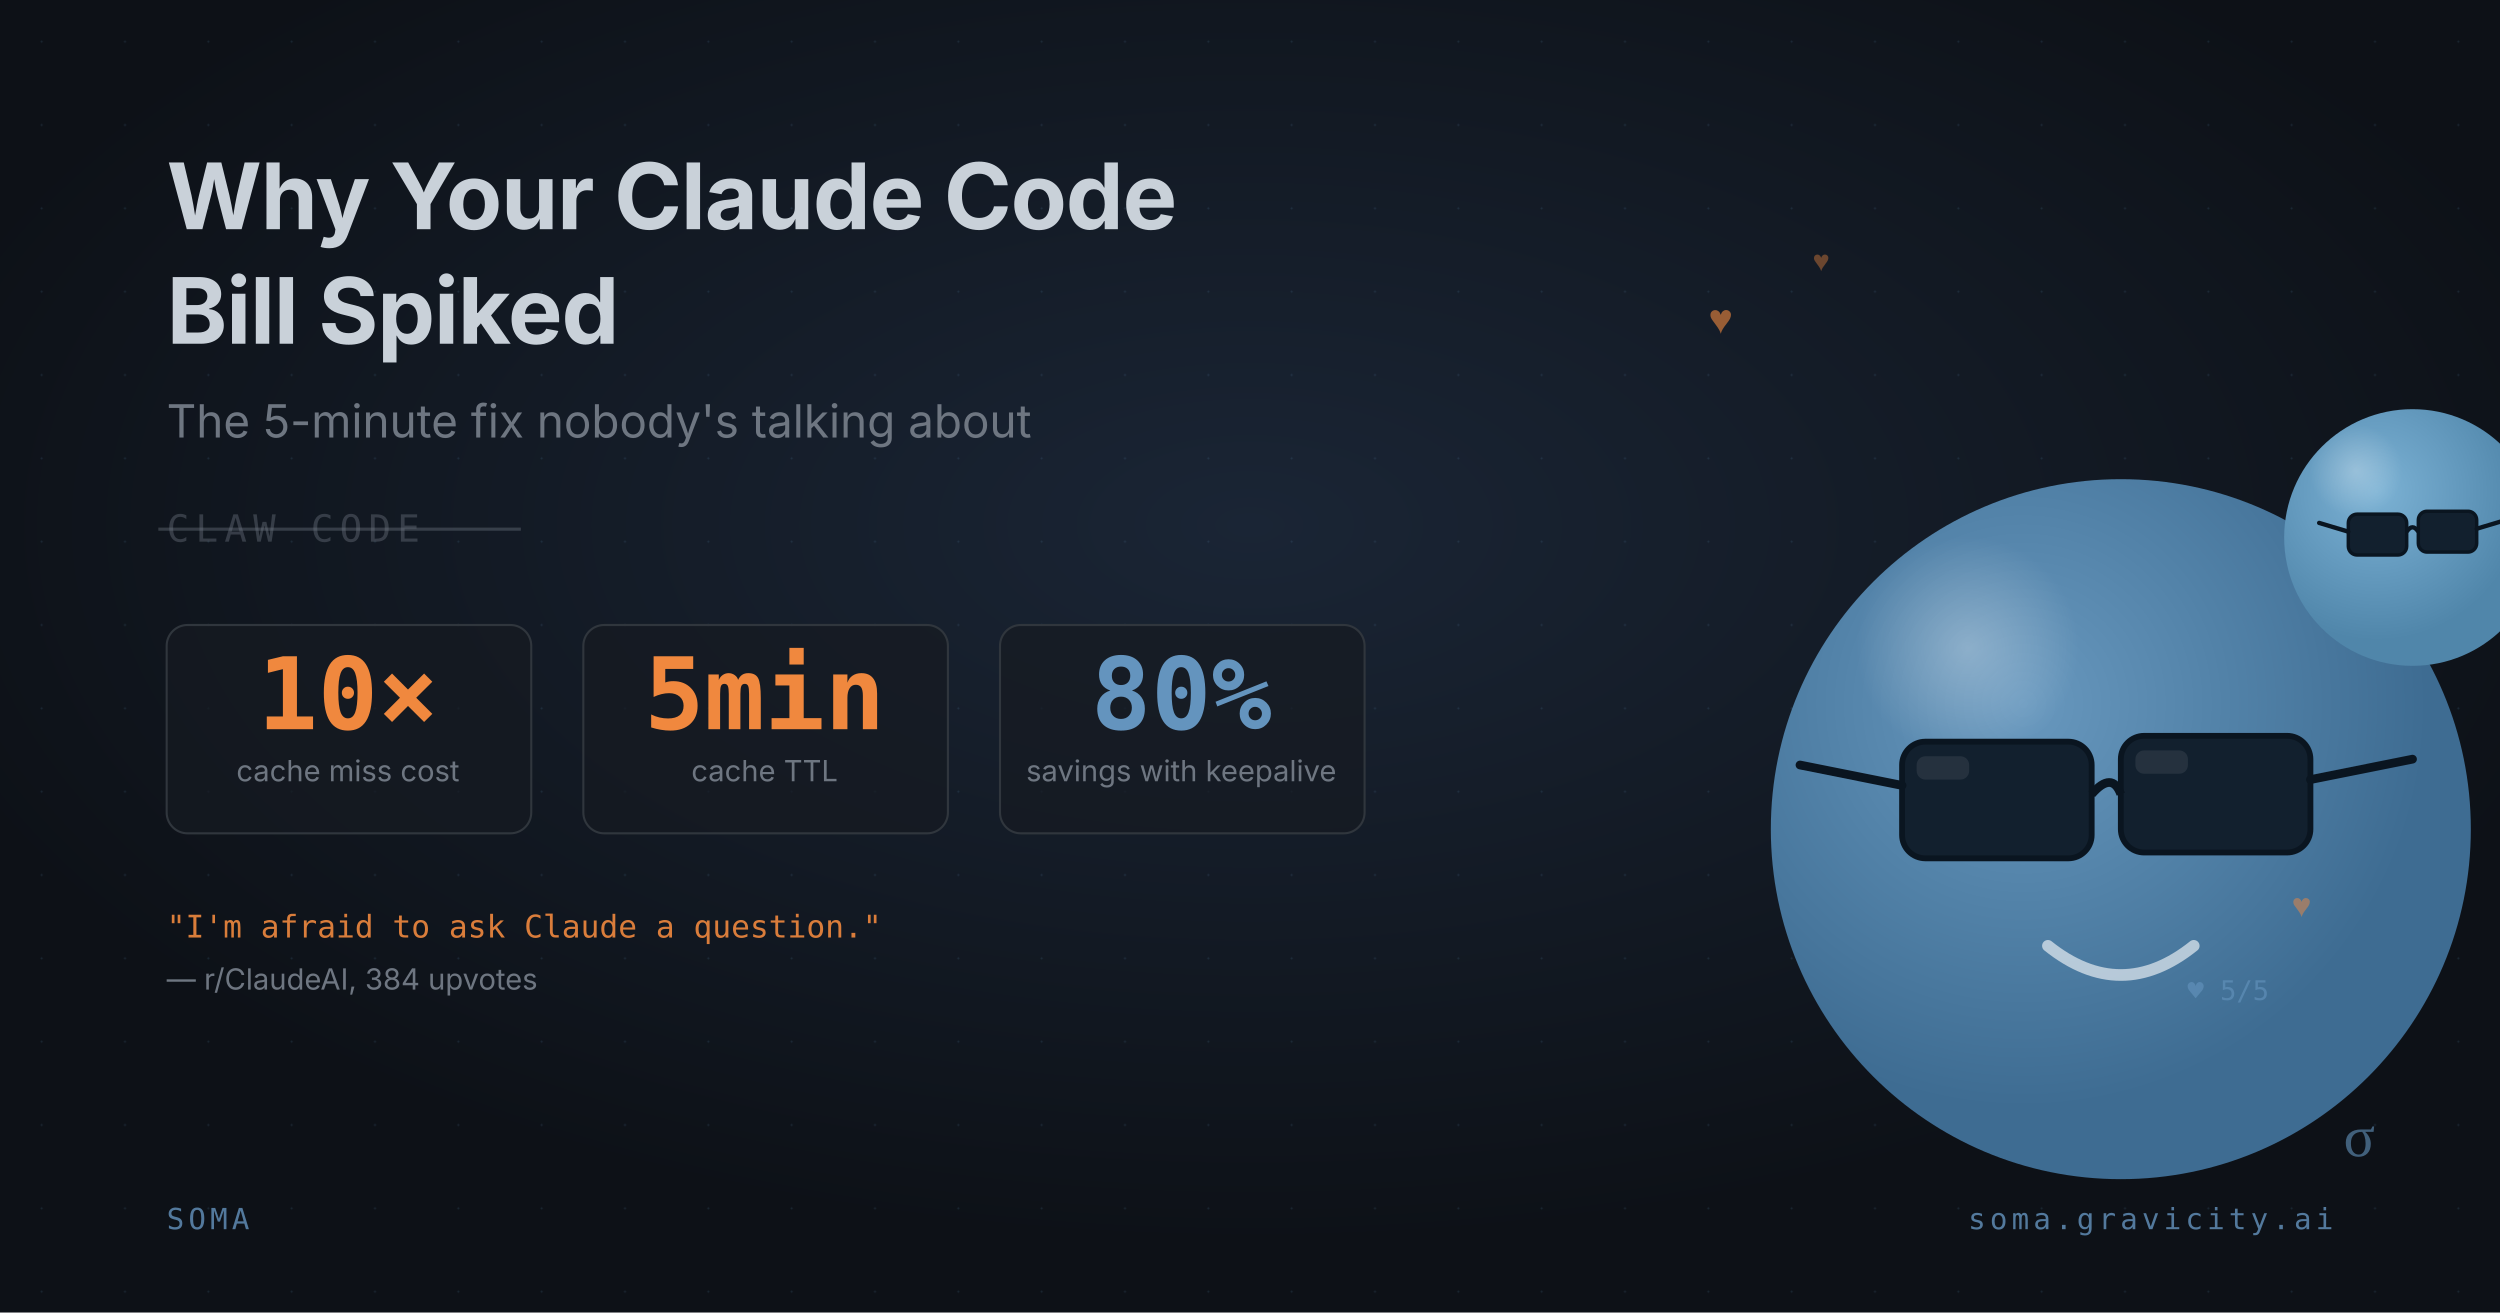
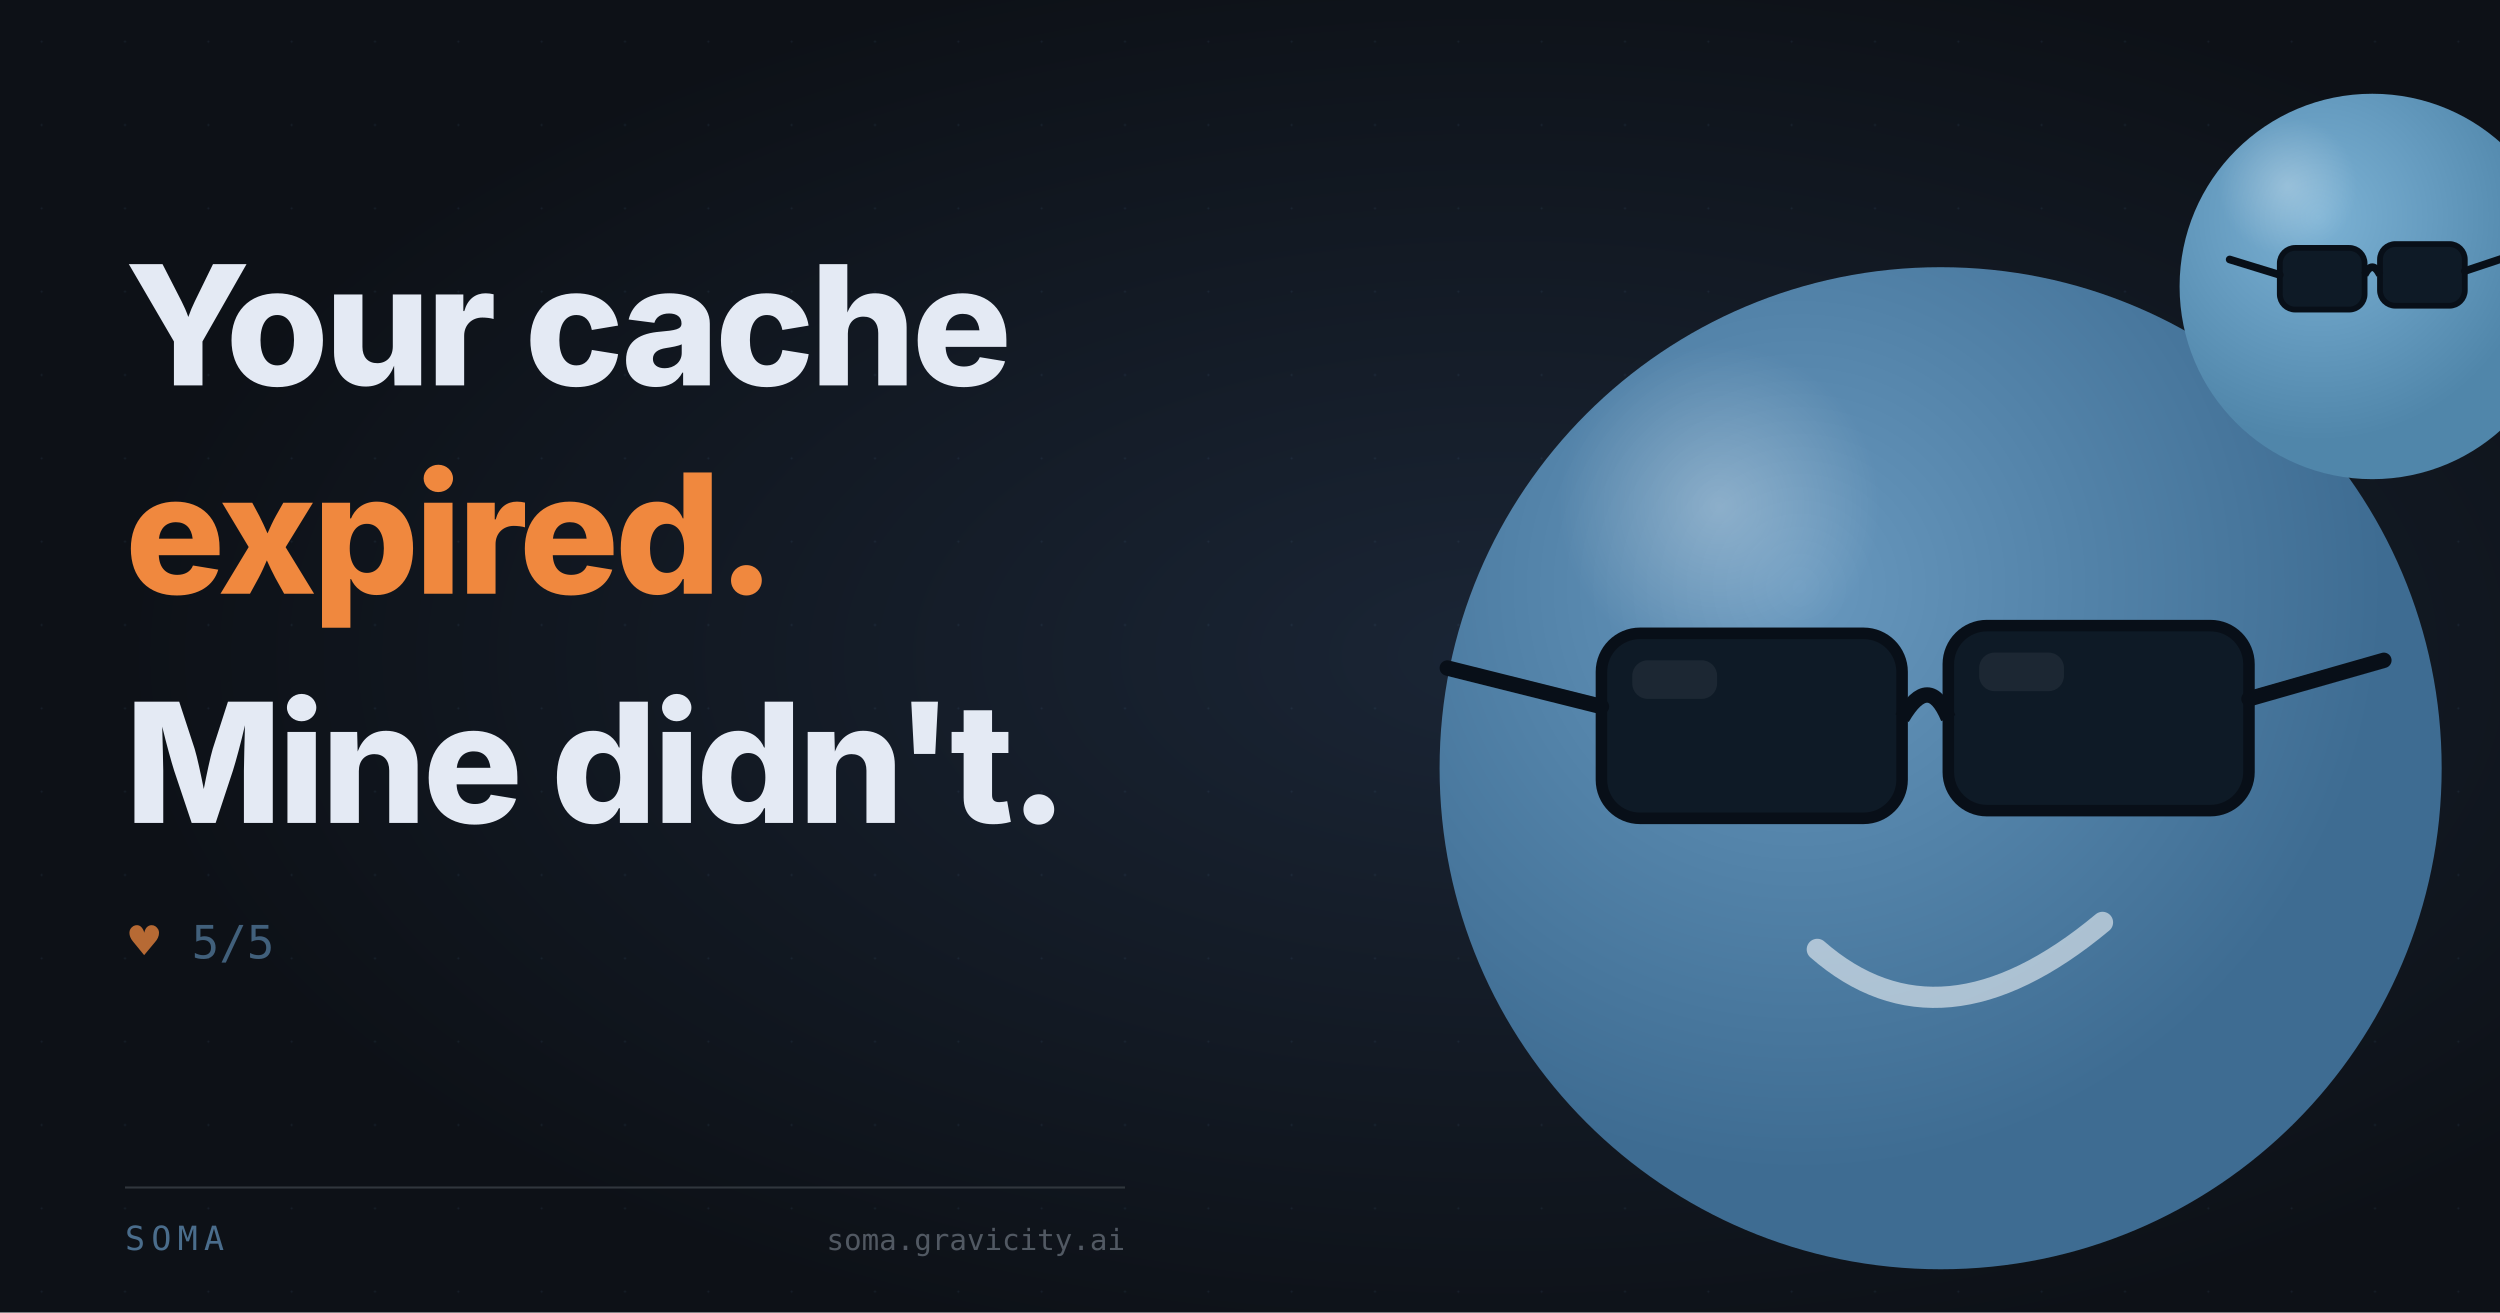
<svg xmlns="http://www.w3.org/2000/svg" width="1200" height="630" viewBox="0 0 1200 630">
  <defs>
-     <radialGradient id="bg-glow" cx="50%" cy="40%" r="55%">
+     <radialGradient id="bg-glow" cx="60%" cy="50%" r="55%">
      <stop offset="0%" stop-color="#1a2535" />
      <stop offset="100%" stop-color="#0d1117" />
    </radialGradient>
    <radialGradient id="body-g" cx="36%" cy="32%" r="58%">
      <stop offset="0%" stop-color="#6898be" />
      <stop offset="50%" stop-color="#5282a8" />
      <stop offset="100%" stop-color="#3e6c92" />
    </radialGradient>
    <radialGradient id="spec-g" cx="28%" cy="24%" r="16%">
      <stop offset="0%" stop-color="white" stop-opacity="0.28" />
      <stop offset="100%" stop-color="white" stop-opacity="0" />
    </radialGradient>
    <radialGradient id="moon-g" cx="36%" cy="32%" r="58%">
      <stop offset="0%" stop-color="#7cb2d4" />
      <stop offset="50%" stop-color="#669cc0" />
      <stop offset="100%" stop-color="#5086aa" />
    </radialGradient>
    <radialGradient id="moon-spec-g" cx="28%" cy="24%" r="18%">
      <stop offset="0%" stop-color="white" stop-opacity="0.26" />
      <stop offset="100%" stop-color="white" stop-opacity="0" />
    </radialGradient>
  </defs>
-   <style>
-     .title-text { font-family: -apple-system, 'Segoe UI', sans-serif; font-size: 44px; fill: #c9d1d9; font-weight: 700; letter-spacing: -0.5px; }
-     .subtitle-text { font-family: -apple-system, 'Segoe UI', sans-serif; font-size: 22px; fill: #6e7681; }
-     .stat-num { font-family: 'SF Mono', monospace; font-size: 48px; font-weight: 700; }
-     .stat-label { font-family: -apple-system, sans-serif; font-size: 14px; fill: #6e7681; }
-     .brand { font-family: 'SF Mono', monospace; font-size: 14px; fill: #6494be; opacity: 0.8; letter-spacing: 2px; }
-     .sigma { font-family: 'Times New Roman', serif; font-size: 28px; fill: #6494be; opacity: 0.6; }
-     .quote { font-family: 'SF Mono', monospace; font-size: 15px; fill: #f0883e; opacity: 0.9; }
-     .claw-text { font-family: 'SF Mono', monospace; font-size: 18px; fill: #6e7681; letter-spacing: 3px; }
-   </style>
  <rect width="1200" height="630" fill="url(#bg-glow)" />
  <pattern id="dots" x="0" y="0" width="40" height="40" patternUnits="userSpaceOnUse">
-     <circle cx="20" cy="20" r="0.5" fill="#6494be" opacity="0.15" />
+     <circle cx="20" cy="20" r="0.5" fill="#6494be" opacity="0.1" />
  </pattern>
  <rect width="1200" height="630" fill="url(#dots)" />
-   <text x="80" y="110" class="title-text">Why Your Claude Code</text>
-   <text x="80" y="165" class="title-text">Bill Spiked</text>
-   <text x="80" y="210" class="subtitle-text">The 5-minute fix nobody's talking about</text>
-   <text x="80" y="260" class="claw-text" opacity="0.4">CLAW CODE</text>
-   <line x1="76" y1="254" x2="250" y2="254" stroke="#6e7681" stroke-width="1.5" opacity="0.4" />
-   <g transform="translate(80, 300)">
-     <rect x="0" y="0" width="175" height="100" rx="10" stroke="#30363d" fill="rgba(22,27,34,0.7)" />
-     <text x="87" y="50" text-anchor="middle" class="stat-num" fill="#f0883e">10×</text>
-     <text x="87" y="75" text-anchor="middle" class="stat-label">cache miss cost</text>
+   <g transform="translate(580, 45) scale(1.85)">
+     <circle cx="190" cy="175" r="130" fill="url(#body-g)" />
+     <circle cx="190" cy="175" r="130" fill="url(#spec-g)" />
+     <rect x="102" y="140" width="78" height="48" rx="10" fill="#0e1a26" stroke="#080f18" stroke-width="3" />
+     <rect x="192" y="138" width="78" height="48" rx="10" fill="#0e1a26" stroke="#080f18" stroke-width="3" />
+     <path d="M180,162 Q187,150 192,162" fill="none" stroke="#080f18" stroke-width="4" />
+     <line x1="102" y1="159" x2="62" y2="149" stroke="#080f18" stroke-width="4" stroke-linecap="round" />
+     <line x1="270" y1="157" x2="305" y2="147" stroke="#080f18" stroke-width="4" stroke-linecap="round" />
+     <rect x="110" y="147" width="22" height="10" rx="4" fill="white" opacity="0.06" />
+     <rect x="200" y="145" width="22" height="10" rx="4" fill="white" opacity="0.06" />
+     <path d="M158,222 Q190,250 232,215" fill="none" stroke="white" stroke-width="5.5" stroke-linecap="round" opacity="0.55" />
+     <circle cx="302" cy="50" r="50" fill="url(#moon-g)" />
+     <circle cx="302" cy="50" r="50" fill="url(#moon-spec-g)" />
+     <rect x="278" y="40" width="22" height="16" rx="4" fill="#0e1a26" stroke="#080f18" stroke-width="1.5" />
+     <rect x="304" y="39" width="22" height="16" rx="4" fill="#0e1a26" stroke="#080f18" stroke-width="1.5" />
+     <path d="M300,47 Q302,43 304,47" fill="none" stroke="#080f18" stroke-width="2" />
+     <line x1="278" y1="47" x2="265" y2="43" stroke="#080f18" stroke-width="2" stroke-linecap="round" />
+     <line x1="326" y1="46" x2="338" y2="42" stroke="#080f18" stroke-width="2" stroke-linecap="round" />
  </g>
-   <g transform="translate(280, 300)">
-     <rect x="0" y="0" width="175" height="100" rx="10" stroke="#30363d" fill="rgba(22,27,34,0.7)" />
-     <text x="87" y="50" text-anchor="middle" class="stat-num" fill="#f0883e">5min</text>
-     <text x="87" y="75" text-anchor="middle" class="stat-label">cache TTL</text>
-   </g>
-   <g transform="translate(480, 300)">
-     <rect x="0" y="0" width="175" height="100" rx="10" stroke="#30363d" fill="rgba(22,27,34,0.7)" />
-     <text x="87" y="50" text-anchor="middle" class="stat-num" fill="#6494be">80%</text>
-     <text x="87" y="75" text-anchor="middle" class="stat-label">savings with keepalive</text>
-   </g>
-   <text x="80" y="450" class="quote">"I'm afraid to ask Claude a question."</text>
-   <text x="80" y="475" class="stat-label">— r/ClaudeAI, 384 upvotes</text>
-   <g transform="translate(780, 160) scale(1.4)">
-     <circle cx="170" cy="170" r="120" fill="url(#body-g)" />
-     <circle cx="170" cy="170" r="120" fill="url(#spec-g)" />
-     <rect x="95" y="140" width="65" height="40" rx="8" fill="#12202e" stroke="#0a1520" stroke-width="2" />
-     <rect x="170" y="138" width="65" height="40" rx="8" fill="#12202e" stroke="#0a1520" stroke-width="2" />
-     <path d="M160,158 Q167,150 170,158" fill="none" stroke="#0a1520" stroke-width="3" />
-     <line x1="95" y1="155" x2="60" y2="148" stroke="#0a1520" stroke-width="3" stroke-linecap="round" />
-     <line x1="235" y1="153" x2="270" y2="146" stroke="#0a1520" stroke-width="3" stroke-linecap="round" />
-     <rect x="100" y="145" width="18" height="8" rx="3" fill="white" opacity="0.08" />
-     <rect x="175" y="143" width="18" height="8" rx="3" fill="white" opacity="0.08" />
-     <path d="M145,210 Q170,230 195,210" fill="none" stroke="white" stroke-width="4" stroke-linecap="round" opacity="0.6" />
-     <circle cx="270" cy="70" r="44" fill="url(#moon-g)" />
-     <circle cx="270" cy="70" r="44" fill="url(#moon-spec-g)" />
-     <rect x="248" y="62" width="20" height="14" rx="3" fill="#12202e" stroke="#0a1520" stroke-width="1.2" />
-     <rect x="272" y="61" width="20" height="14" rx="3" fill="#12202e" stroke="#0a1520" stroke-width="1.2" />
-     <path d="M268,68 Q270,65 272,68" fill="none" stroke="#0a1520" stroke-width="1.5" />
-     <line x1="248" y1="68" x2="238" y2="65" stroke="#0a1520" stroke-width="1.5" stroke-linecap="round" />
-     <line x1="292" y1="67" x2="302" y2="64" stroke="#0a1520" stroke-width="1.5" stroke-linecap="round" />
-   </g>
-   <text x="820" y="160" style="font-size: 20px; fill: #f0883e; opacity: 0.6;">♥</text>
-   <text x="870" y="130" style="font-size: 14px; fill: #f0883e; opacity: 0.4;">♥</text>
-   <text x="1100" y="440" style="font-size: 16px; fill: #f0883e; opacity: 0.5;">♥</text>
-   <text x="1050" y="480" style="font-family: 'SF Mono', monospace; font-size: 13px; fill: #6494be; opacity: 0.6;">♥ 5/5</text>
-   <text x="80" y="590" class="brand">SOMA</text>
-   <text x="1120" y="590" text-anchor="end" class="brand">soma.gravicity.ai</text>
-   <text x="1140" y="555" text-anchor="end" class="sigma">σ</text>
+   <text x="60" y="185" style="font-family: -apple-system, 'Segoe UI', sans-serif; font-size: 80px; fill: #e4eaf4; font-weight: 800; letter-spacing: -2px;">Your cache</text>
+   <text x="60" y="285" style="font-family: -apple-system, 'Segoe UI', sans-serif; font-size: 80px; fill: #f0883e; font-weight: 800; letter-spacing: -2px;">expired.</text>
+   <text x="60" y="395" style="font-family: -apple-system, 'Segoe UI', sans-serif; font-size: 80px; fill: #e4eaf4; font-weight: 800; letter-spacing: -2px;">Mine didn't.</text>
+   <text x="62" y="460" style="font-family: 'SF Mono', monospace; font-size: 24px; fill: #f0883e; opacity: 0.75;">♥</text>
+   <text x="92" y="460" style="font-family: 'SF Mono', monospace; font-size: 22px; fill: #6494be; opacity: 0.6;">5/5</text>
+   <line x1="60" y1="570" x2="540" y2="570" stroke="#30363d" stroke-width="1" />
+   <text x="60" y="600" style="font-family: 'SF Mono', monospace; font-size: 16px; fill: #6494be; opacity: 0.7; letter-spacing: 3px;">SOMA</text>
+   <text x="540" y="600" text-anchor="end" style="font-family: 'SF Mono', monospace; font-size: 14px; fill: #6e7681; opacity: 0.7;">soma.gravicity.ai</text>
</svg>
